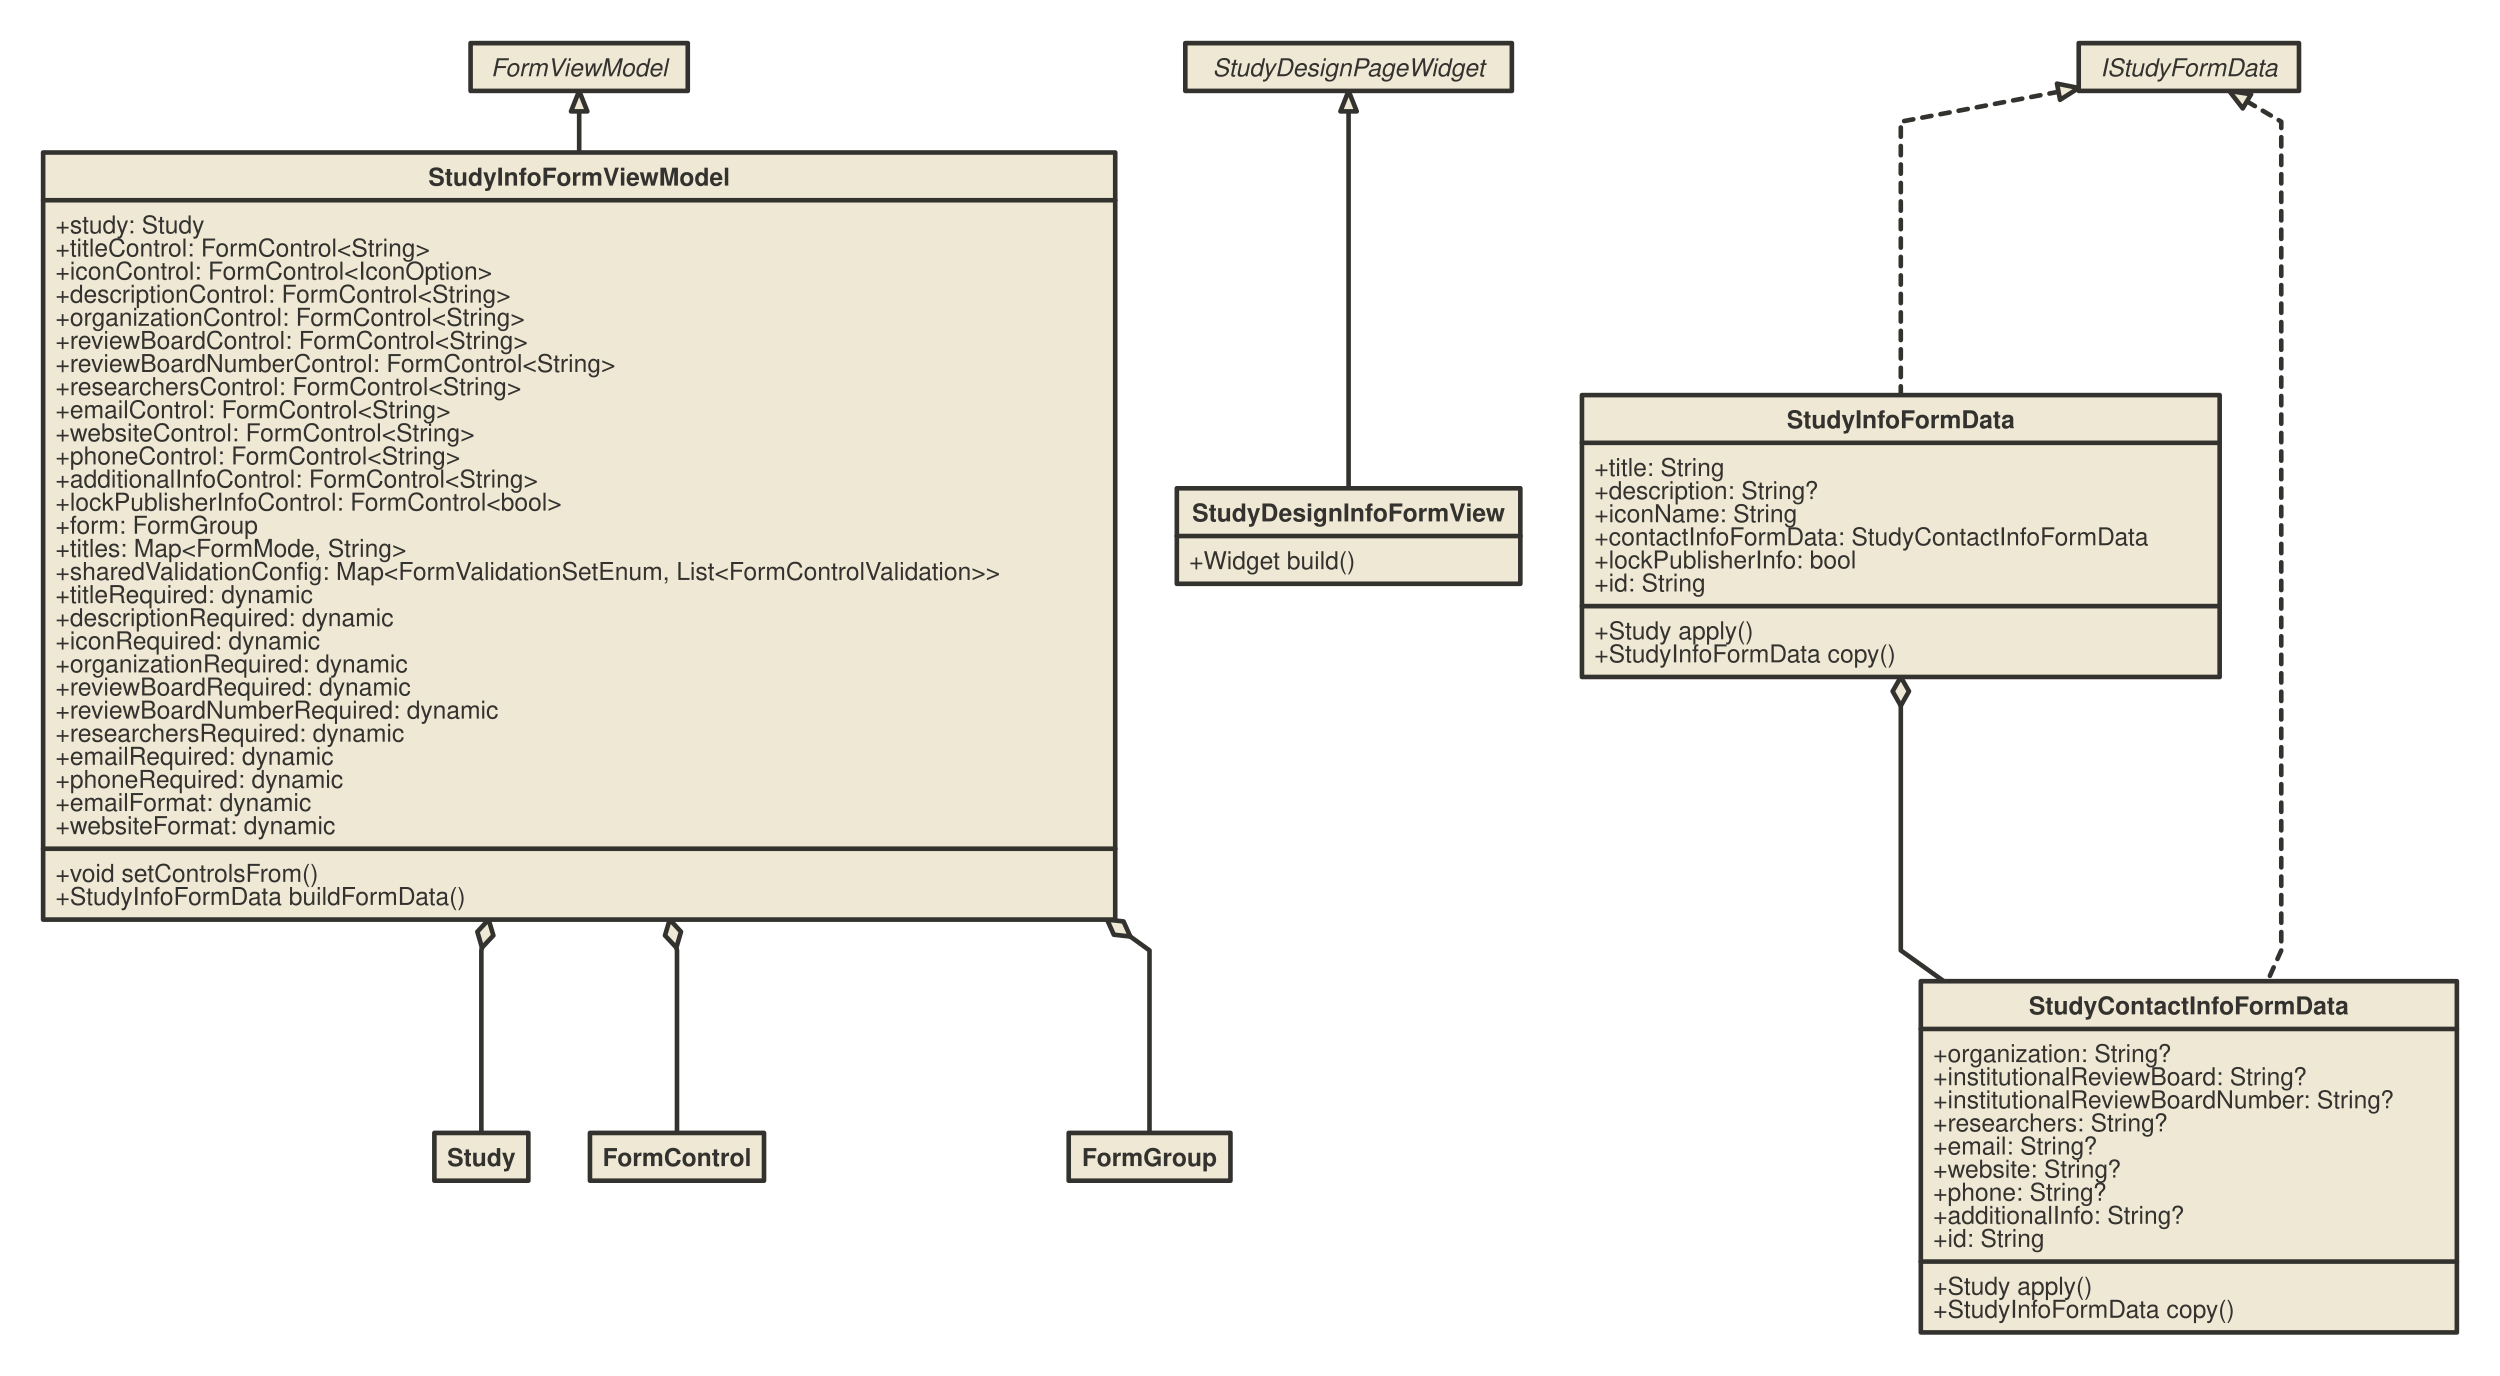
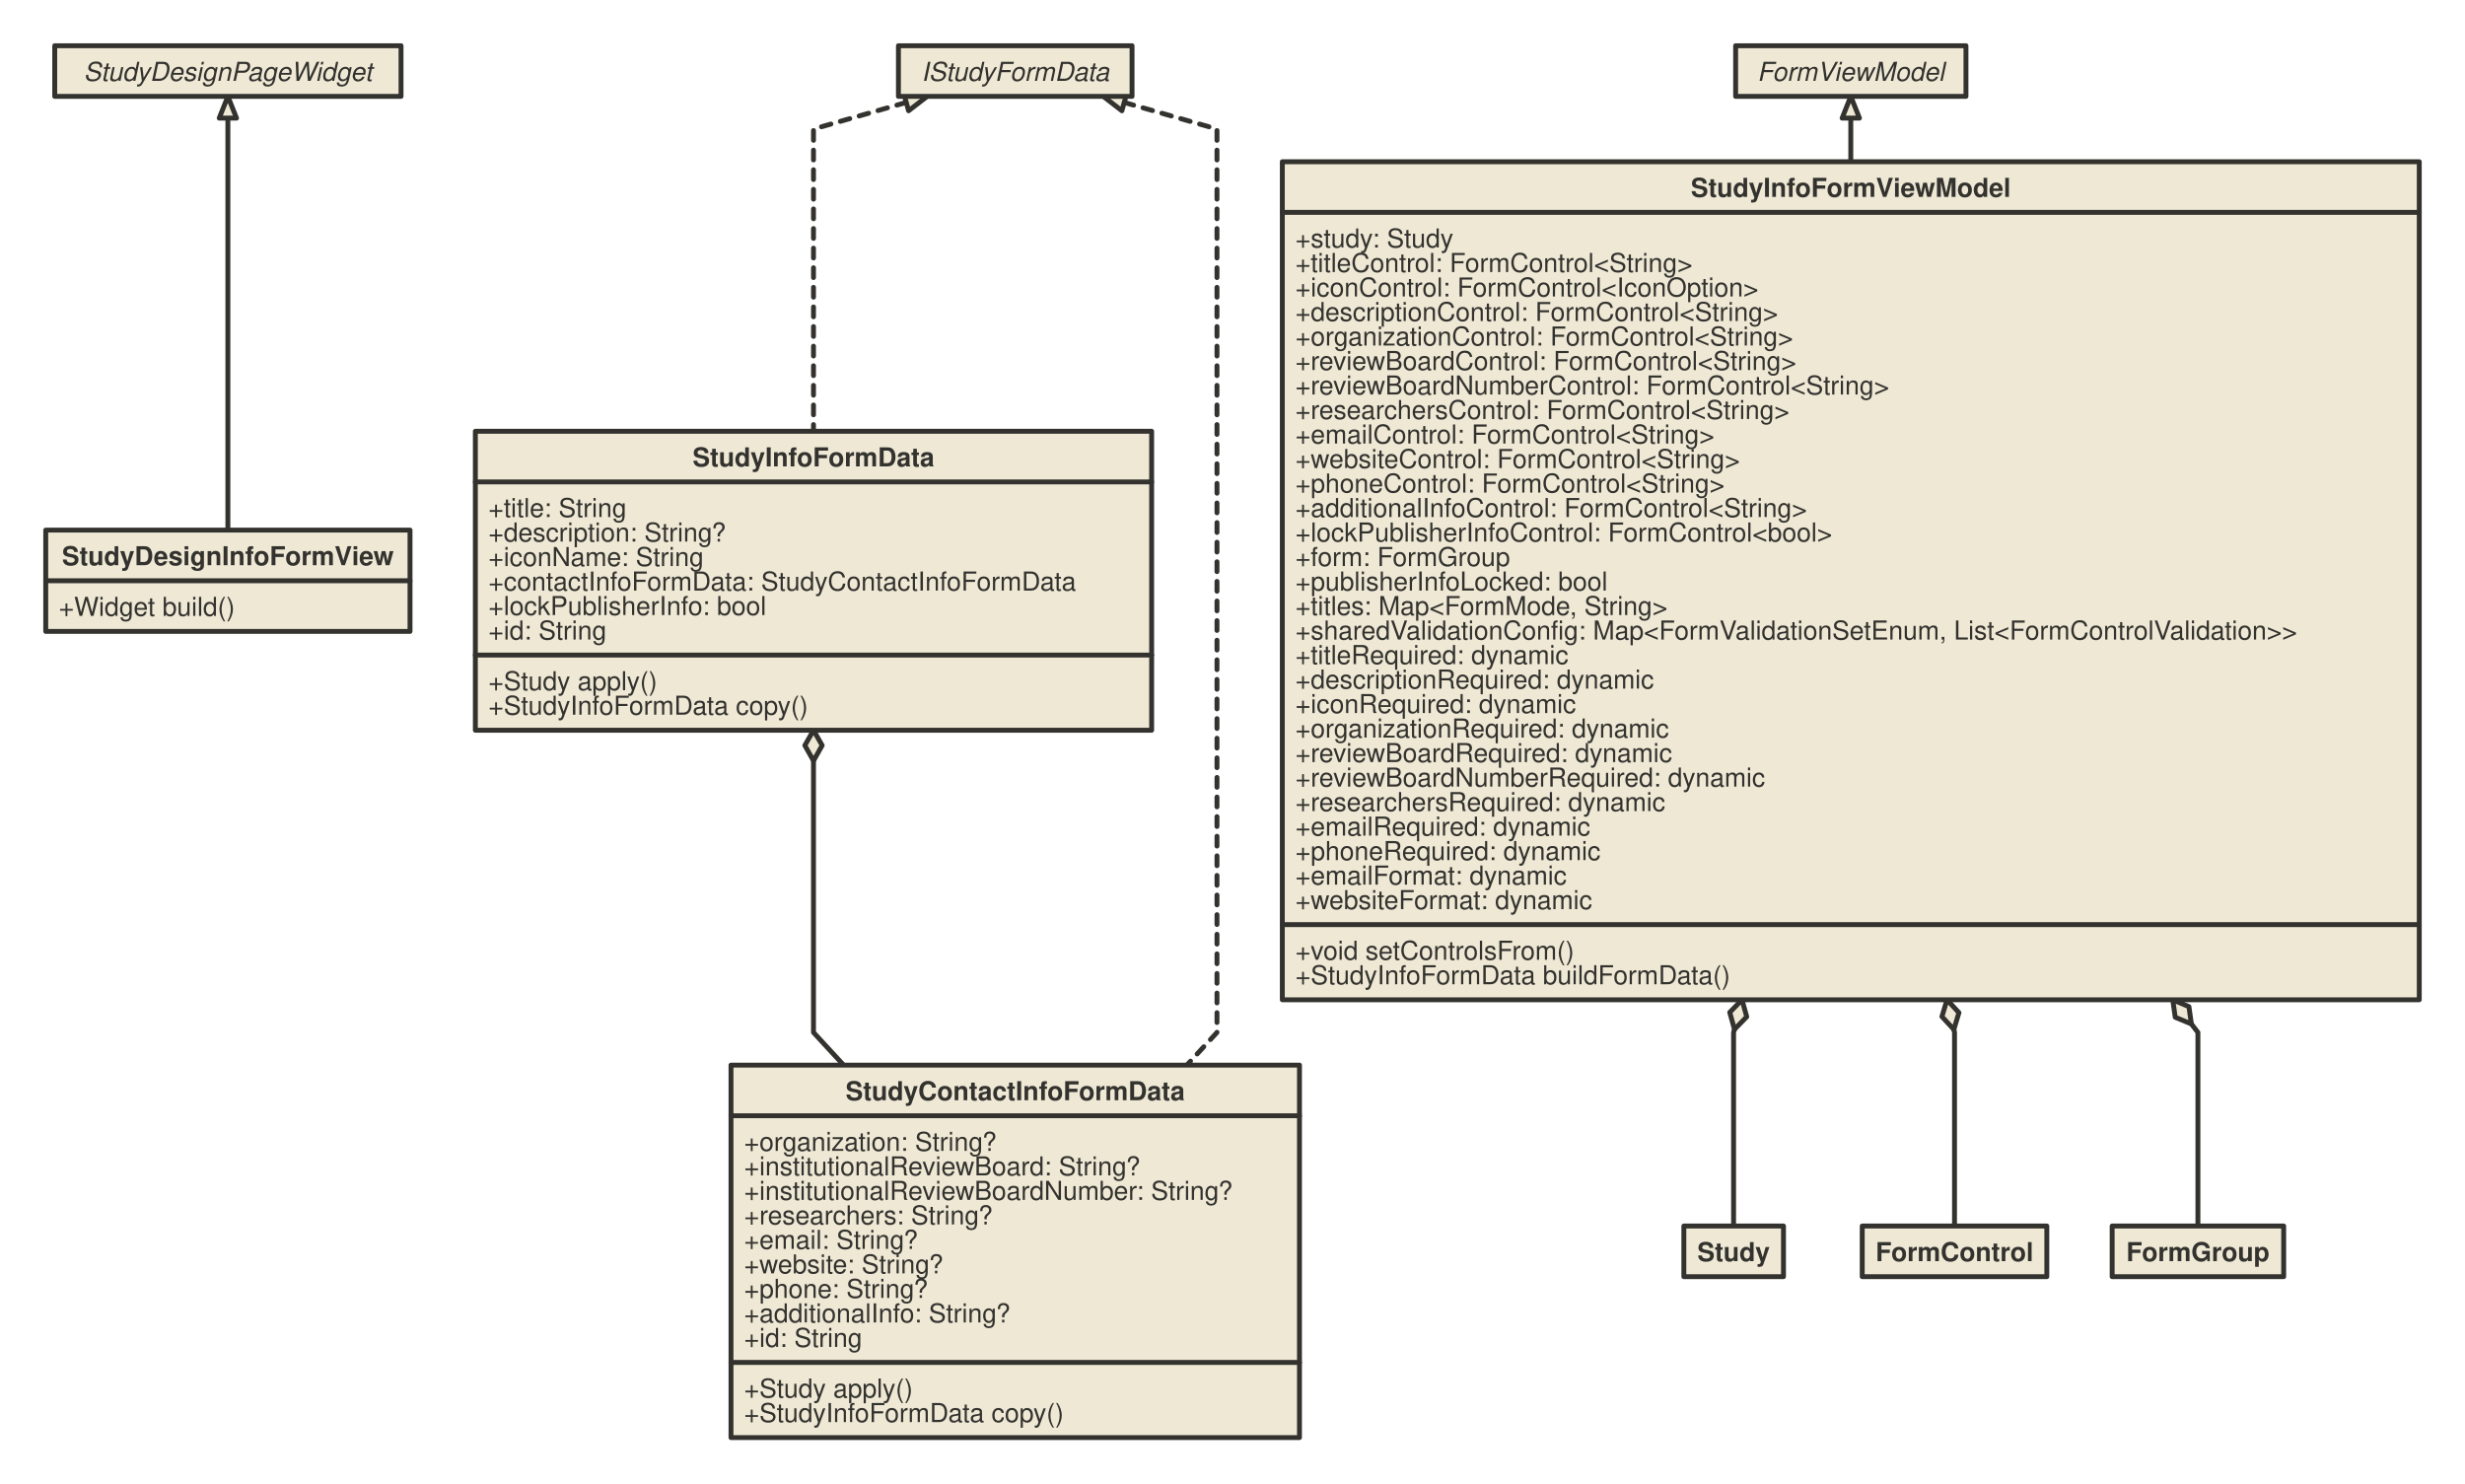
- <svg xmlns="http://www.w3.org/2000/svg" version="1.1" baseProfile="full" width="1623.0" height="893.0" viewbox="0 0 1623 893">
+ <svg xmlns="http://www.w3.org/2000/svg" version="1.1" baseProfile="full" width="1509.0" height="908.0" viewbox="0 0 1509 908">
  <g stroke-width="1.0" text-align="left" font="12pt Helvetica, Arial, sans-serif" font-size="12pt" font-family="Helvetica" font-weight="bold" font-style="normal">
    <g font-family="Helvetica" font-size="12pt" font-weight="bold" font-style="normal" stroke-width="3.0" stroke-linejoin="round" stroke-linecap="round" stroke="#33322E">
      <g stroke="transparent" fill="transparent">
-         <rect x="0.0" y="0.0" height="893.0" width="1623.0" stroke="none" />
+         <rect x="0.0" y="0.0" height="908.0" width="1509.0" stroke="none" />
      </g>
      <g transform="translate(8, 8)" fill="#33322E">
        <g transform="translate(20, 20)" fill="#eee8d5" font-family="Helvetica" font-size="12pt" font-weight="normal" font-style="normal">
-           <path d="M284.9 587.2 L284.5 589 L284.5 707.5 L284.5 707.5 " fill="none" />
-           <g fill="#eee8d5">
-             <path d="M292.3 579.3 L284.9 587.2 L281.9 576.9 L289.2 569.0 Z" />
-           </g>
-           <path d="M411.1 587.2 L411.5 589 L411.5 707.5 L411.5 707.5 " fill="none" />
-           <g fill="#eee8d5">
-             <path d="M414.1 576.9 L411.1 587.2 L403.7 579.3 L406.8 569.0 Z" />
-           </g>
-           <path d="M705.8 580.0 L718.25 589 L718.25 707.5 L718.3 707.5 " fill="none" />
-           <g fill="#eee8d5">
-             <path d="M701.4 570.2 L705.8 580.0 L695.1 578.8 L690.7 569.0 Z" />
-           </g>
-           <path d="M348.0 44.3 L348 51 L348 71 L348.0 71.0 " fill="none" />
-           <path d="M353.3 44.3 L348.0 44.3 L342.7 44.3 L348.0 31.0 Z" />
-           <path d="M847.5 44.3 L847.5 51 L847.5 289 L847.5 289.0 " fill="none" />
-           <path d="M852.8 44.3 L847.5 44.3 L842.2 44.3 L847.5 31.0 Z" />
-           <path d="M1206.0 430.2 L1206 589 L1233.91 609 L1233.9 609.0 " fill="none" />
-           <g fill="#eee8d5">
-             <path d="M1211.3 420.8 L1206.0 430.2 L1200.7 420.8 L1206.0 411.5 Z" />
+           <path d="M111.5 44.3 L111.5 51 L111.5 296.5 L111.5 296.5 " fill="none" />
+           <path d="M116.8 44.3 L111.5 44.3 L106.2 44.3 L111.5 31.0 Z" />
+           <path d="M470.0 437.7 L470 604 L488.433 624 L488.4 624.0 " fill="none" />
+           <g fill="#eee8d5">
+             <path d="M475.3 428.3 L470.0 437.7 L464.7 428.3 L470.0 419.0 Z" />
          </g>
          <g stroke-dasharray="6 6">
-             <path d="M1308.4 31.6 L1206 51 L1206 228.5 L1206.0 228.5 " fill="none" />
-           </g>
-           <path d="M1309.4 36.8 L1308.4 31.6 L1307.4 26.3 L1321.5 29.1 Z" />
+             <path d="M526.8 34.7 L470 51 L470 236 L470.0 236.0 " fill="none" />
+           </g>
+           <path d="M528.2 39.8 L526.8 34.7 L525.3 29.6 L539.6 31.0 Z" />
          <g stroke-dasharray="6 6">
-             <path d="M1430.7 37.8 L1453 51 L1453 320 L1453 320 L1453 589 L1453 589 L1444.045 609 L1444.0 609.0 " fill="none" />
-           </g>
-           <path d="M1433.4 33.2 L1430.7 37.8 L1428.0 42.4 L1419.2 31.0 Z" />
+             <path d="M660.2 34.7 L717 51 L717 327.5 L717 327.5 L717 604 L717 604 L698.567 624 L698.6 624.0 " fill="none" />
+           </g>
+           <path d="M661.7 29.6 L660.2 34.7 L658.8 39.8 L647.4 31.0 Z" />
+           <path d="M1033.8 602.1 L1033.25 604 L1033.25 722.5 L1033.3 722.5 " fill="none" />
+           <g fill="#eee8d5">
+             <path d="M1041.3 594.4 L1033.8 602.1 L1030.9 591.7 L1038.4 584.0 Z" />
+           </g>
+           <path d="M1168.1 602.2 L1168.5 604 L1168.5 722.5 L1168.5 722.5 " fill="none" />
+           <g fill="#eee8d5">
+             <path d="M1171.2 591.9 L1168.1 602.2 L1160.8 594.3 L1163.9 584.0 Z" />
+           </g>
+           <path d="M1313.5 598.8 L1317.5 604 L1317.5 722.5 L1317.5 722.5 " fill="none" />
+           <g fill="#eee8d5">
+             <path d="M1312.0 588.2 L1313.5 598.8 L1303.6 594.7 L1302.1 584.0 Z" />
+           </g>
+           <path d="M1105.0 44.3 L1105 51 L1105 71 L1105.0 71.0 " fill="none" />
+           <path d="M1110.3 44.3 L1105.0 44.3 L1099.7 44.3 L1105.0 31.0 Z" />
+           <g data-name="StudyDesignInfoFormView">
+             <g fill="#eee8d5" stroke="#33322E" data-name="StudyDesignInfoFormView">
+               <rect x="0.0" y="296.5" height="62.0" width="223.0" data-name="StudyDesignInfoFormView" />
+               <path d="M0.0 327.5 L223.0 327.5" fill="none" data-name="StudyDesignInfoFormView" />
+             </g>
+             <g transform="translate(0, 296.5)" font-family="Helvetica" font-size="12pt" font-weight="bold" font-style="normal" data-name="StudyDesignInfoFormView">
+               <g transform="translate(8, 8)" fill="#33322E" text-align="center" data-name="StudyDesignInfoFormView">
+                 <text x="103.5" y="13.5" stroke="none" text-anchor="middle" data-name="StudyDesignInfoFormView">StudyDesignInfoFormView</text>
+               </g>
+             </g>
+             <g transform="translate(0, 327.5)" font-family="Helvetica" font-size="12pt" font-weight="normal" font-style="normal" data-name="StudyDesignInfoFormView">
+               <g transform="translate(8, 8)" fill="#33322E" text-align="left" data-name="StudyDesignInfoFormView">
+                 <text x="0.0" y="13.5" stroke="none" data-name="StudyDesignInfoFormView">+Widget build()</text>
+               </g>
+             </g>
+           </g>
+           <g data-name="StudyDesignPageWidget">
+             <g fill="#eee8d5" stroke="#33322E" data-name="StudyDesignPageWidget">
+               <rect x="5.5" y="0.0" height="31.0" width="212.0" data-name="StudyDesignPageWidget" />
+             </g>
+             <g transform="translate(5.5, 0)" font-family="Helvetica" font-size="12pt" font-weight="normal" font-style="italic" data-name="StudyDesignPageWidget">
+               <g transform="translate(8, 8)" fill="#33322E" text-align="center" data-name="StudyDesignPageWidget">
+                 <text x="98.0" y="13.5" stroke="none" text-anchor="middle" data-name="StudyDesignPageWidget">StudyDesignPageWidget</text>
+               </g>
+             </g>
+           </g>
+           <g data-name="StudyInfoFormData">
+             <g fill="#eee8d5" stroke="#33322E" data-name="StudyInfoFormData">
+               <rect x="263.0" y="236.0" height="183.0" width="414.0" data-name="StudyInfoFormData" />
+               <path d="M263.0 267.0 L677.0 267.0" fill="none" data-name="StudyInfoFormData" />
+               <path d="M263.0 373.0 L677.0 373.0" fill="none" data-name="StudyInfoFormData" />
+             </g>
+             <g transform="translate(263, 236)" font-family="Helvetica" font-size="12pt" font-weight="bold" font-style="normal" data-name="StudyInfoFormData">
+               <g transform="translate(8, 8)" fill="#33322E" text-align="center" data-name="StudyInfoFormData">
+                 <text x="199.0" y="13.5" stroke="none" text-anchor="middle" data-name="StudyInfoFormData">StudyInfoFormData</text>
+               </g>
+             </g>
+             <g transform="translate(263, 267)" font-family="Helvetica" font-size="12pt" font-weight="normal" font-style="normal" data-name="StudyInfoFormData">
+               <g transform="translate(8, 8)" fill="#33322E" text-align="left" data-name="StudyInfoFormData">
+                 <text x="0.0" y="13.5" stroke="none" data-name="StudyInfoFormData">+title: String</text>
+                 <text x="0.0" y="28.5" stroke="none" data-name="StudyInfoFormData">+description: String?</text>
+                 <text x="0.0" y="43.5" stroke="none" data-name="StudyInfoFormData">+iconName: String</text>
+                 <text x="0.0" y="58.5" stroke="none" data-name="StudyInfoFormData">+contactInfoFormData: StudyContactInfoFormData</text>
+                 <text x="0.0" y="73.5" stroke="none" data-name="StudyInfoFormData">+lockPublisherInfo: bool</text>
+                 <text x="0.0" y="88.5" stroke="none" data-name="StudyInfoFormData">+id: String</text>
+               </g>
+             </g>
+             <g transform="translate(263, 373)" font-family="Helvetica" font-size="12pt" font-weight="normal" font-style="normal" data-name="StudyInfoFormData">
+               <g transform="translate(8, 8)" fill="#33322E" text-align="left" data-name="StudyInfoFormData">
+                 <text x="0.0" y="13.5" stroke="none" data-name="StudyInfoFormData">+Study apply()</text>
+                 <text x="0.0" y="28.5" stroke="none" data-name="StudyInfoFormData">+StudyInfoFormData copy()</text>
+               </g>
+             </g>
+           </g>
+           <g data-name="StudyContactInfoFormData">
+             <g fill="#eee8d5" stroke="#33322E" data-name="StudyContactInfoFormData">
+               <rect x="419.5" y="624.0" height="228.0" width="348.0" data-name="StudyContactInfoFormData" />
+               <path d="M419.5 655.0 L767.5 655.0" fill="none" data-name="StudyContactInfoFormData" />
+               <path d="M419.5 806.0 L767.5 806.0" fill="none" data-name="StudyContactInfoFormData" />
+             </g>
+             <g transform="translate(419.5, 624)" font-family="Helvetica" font-size="12pt" font-weight="bold" font-style="normal" data-name="StudyContactInfoFormData">
+               <g transform="translate(8, 8)" fill="#33322E" text-align="center" data-name="StudyContactInfoFormData">
+                 <text x="166.0" y="13.5" stroke="none" text-anchor="middle" data-name="StudyContactInfoFormData">StudyContactInfoFormData</text>
+               </g>
+             </g>
+             <g transform="translate(419.5, 655)" font-family="Helvetica" font-size="12pt" font-weight="normal" font-style="normal" data-name="StudyContactInfoFormData">
+               <g transform="translate(8, 8)" fill="#33322E" text-align="left" data-name="StudyContactInfoFormData">
+                 <text x="0.0" y="13.5" stroke="none" data-name="StudyContactInfoFormData">+organization: String?</text>
+                 <text x="0.0" y="28.5" stroke="none" data-name="StudyContactInfoFormData">+institutionalReviewBoard: String?</text>
+                 <text x="0.0" y="43.5" stroke="none" data-name="StudyContactInfoFormData">+institutionalReviewBoardNumber: String?</text>
+                 <text x="0.0" y="58.5" stroke="none" data-name="StudyContactInfoFormData">+researchers: String?</text>
+                 <text x="0.0" y="73.5" stroke="none" data-name="StudyContactInfoFormData">+email: String?</text>
+                 <text x="0.0" y="88.5" stroke="none" data-name="StudyContactInfoFormData">+website: String?</text>
+                 <text x="0.0" y="103.5" stroke="none" data-name="StudyContactInfoFormData">+phone: String?</text>
+                 <text x="0.0" y="118.5" stroke="none" data-name="StudyContactInfoFormData">+additionalInfo: String?</text>
+                 <text x="0.0" y="133.5" stroke="none" data-name="StudyContactInfoFormData">+id: String</text>
+               </g>
+             </g>
+             <g transform="translate(419.5, 806)" font-family="Helvetica" font-size="12pt" font-weight="normal" font-style="normal" data-name="StudyContactInfoFormData">
+               <g transform="translate(8, 8)" fill="#33322E" text-align="left" data-name="StudyContactInfoFormData">
+                 <text x="0.0" y="13.5" stroke="none" data-name="StudyContactInfoFormData">+Study apply()</text>
+                 <text x="0.0" y="28.5" stroke="none" data-name="StudyContactInfoFormData">+StudyInfoFormData copy()</text>
+               </g>
+             </g>
+           </g>
+           <g data-name="IStudyFormData">
+             <g fill="#eee8d5" stroke="#33322E" data-name="IStudyFormData">
+               <rect x="522.0" y="0.0" height="31.0" width="143.0" data-name="IStudyFormData" />
+             </g>
+             <g transform="translate(522, 0)" font-family="Helvetica" font-size="12pt" font-weight="normal" font-style="italic" data-name="IStudyFormData">
+               <g transform="translate(8, 8)" fill="#33322E" text-align="center" data-name="IStudyFormData">
+                 <text x="63.5" y="13.5" stroke="none" text-anchor="middle" data-name="IStudyFormData">IStudyFormData</text>
+               </g>
+             </g>
+           </g>
          <g data-name="StudyInfoFormViewModel">
            <g fill="#eee8d5" stroke="#33322E" data-name="StudyInfoFormViewModel">
-               <rect x="0.0" y="71.0" height="498.0" width="696.0" data-name="StudyInfoFormViewModel" />
-               <path d="M0.0 102.0 L696.0 102.0" fill="none" data-name="StudyInfoFormViewModel" />
-               <path d="M0.0 523.0 L696.0 523.0" fill="none" data-name="StudyInfoFormViewModel" />
-             </g>
-             <g transform="translate(0, 71)" font-family="Helvetica" font-size="12pt" font-weight="bold" font-style="normal" data-name="StudyInfoFormViewModel">
+               <rect x="757.0" y="71.0" height="513.0" width="696.0" data-name="StudyInfoFormViewModel" />
+               <path d="M757.0 102.0 L1453.0 102.0" fill="none" data-name="StudyInfoFormViewModel" />
+               <path d="M757.0 538.0 L1453.0 538.0" fill="none" data-name="StudyInfoFormViewModel" />
+             </g>
+             <g transform="translate(757, 71)" font-family="Helvetica" font-size="12pt" font-weight="bold" font-style="normal" data-name="StudyInfoFormViewModel">
              <g transform="translate(8, 8)" fill="#33322E" text-align="center" data-name="StudyInfoFormViewModel">
                <text x="340.0" y="13.5" stroke="none" text-anchor="middle" data-name="StudyInfoFormViewModel">StudyInfoFormViewModel</text>
              </g>
            </g>
-             <g transform="translate(0, 102)" font-family="Helvetica" font-size="12pt" font-weight="normal" font-style="normal" data-name="StudyInfoFormViewModel">
+             <g transform="translate(757, 102)" font-family="Helvetica" font-size="12pt" font-weight="normal" font-style="normal" data-name="StudyInfoFormViewModel">
              <g transform="translate(8, 8)" fill="#33322E" text-align="left" data-name="StudyInfoFormViewModel">
                <text x="0.0" y="13.5" stroke="none" data-name="StudyInfoFormViewModel">+study: Study</text>
                <text x="0.0" y="28.5" stroke="none" data-name="StudyInfoFormViewModel">+titleControl: FormControl&lt;String&gt;</text>
                <text x="0.0" y="43.5" stroke="none" data-name="StudyInfoFormViewModel">+iconControl: FormControl&lt;IconOption&gt;</text>
                <text x="0.0" y="58.5" stroke="none" data-name="StudyInfoFormViewModel">+descriptionControl: FormControl&lt;String&gt;</text>
                <text x="0.0" y="73.5" stroke="none" data-name="StudyInfoFormViewModel">+organizationControl: FormControl&lt;String&gt;</text>
                <text x="0.0" y="88.5" stroke="none" data-name="StudyInfoFormViewModel">+reviewBoardControl: FormControl&lt;String&gt;</text>
                <text x="0.0" y="103.5" stroke="none" data-name="StudyInfoFormViewModel">+reviewBoardNumberControl: FormControl&lt;String&gt;</text>
                <text x="0.0" y="118.5" stroke="none" data-name="StudyInfoFormViewModel">+researchersControl: FormControl&lt;String&gt;</text>
                <text x="0.0" y="133.5" stroke="none" data-name="StudyInfoFormViewModel">+emailControl: FormControl&lt;String&gt;</text>
                <text x="0.0" y="148.5" stroke="none" data-name="StudyInfoFormViewModel">+websiteControl: FormControl&lt;String&gt;</text>
                <text x="0.0" y="163.5" stroke="none" data-name="StudyInfoFormViewModel">+phoneControl: FormControl&lt;String&gt;</text>
                <text x="0.0" y="178.5" stroke="none" data-name="StudyInfoFormViewModel">+additionalInfoControl: FormControl&lt;String&gt;</text>
                <text x="0.0" y="193.5" stroke="none" data-name="StudyInfoFormViewModel">+lockPublisherInfoControl: FormControl&lt;bool&gt;</text>
                <text x="0.0" y="208.5" stroke="none" data-name="StudyInfoFormViewModel">+form: FormGroup</text>
-                 <text x="0.0" y="223.5" stroke="none" data-name="StudyInfoFormViewModel">+titles: Map&lt;FormMode, String&gt;</text>
-                 <text x="0.0" y="238.5" stroke="none" data-name="StudyInfoFormViewModel">+sharedValidationConfig: Map&lt;FormValidationSetEnum, List&lt;FormControlValidation&gt;&gt;</text>
-                 <text x="0.0" y="253.5" stroke="none" data-name="StudyInfoFormViewModel">+titleRequired: dynamic</text>
-                 <text x="0.0" y="268.5" stroke="none" data-name="StudyInfoFormViewModel">+descriptionRequired: dynamic</text>
-                 <text x="0.0" y="283.5" stroke="none" data-name="StudyInfoFormViewModel">+iconRequired: dynamic</text>
-                 <text x="0.0" y="298.5" stroke="none" data-name="StudyInfoFormViewModel">+organizationRequired: dynamic</text>
-                 <text x="0.0" y="313.5" stroke="none" data-name="StudyInfoFormViewModel">+reviewBoardRequired: dynamic</text>
-                 <text x="0.0" y="328.5" stroke="none" data-name="StudyInfoFormViewModel">+reviewBoardNumberRequired: dynamic</text>
-                 <text x="0.0" y="343.5" stroke="none" data-name="StudyInfoFormViewModel">+researchersRequired: dynamic</text>
-                 <text x="0.0" y="358.5" stroke="none" data-name="StudyInfoFormViewModel">+emailRequired: dynamic</text>
-                 <text x="0.0" y="373.5" stroke="none" data-name="StudyInfoFormViewModel">+phoneRequired: dynamic</text>
-                 <text x="0.0" y="388.5" stroke="none" data-name="StudyInfoFormViewModel">+emailFormat: dynamic</text>
-                 <text x="0.0" y="403.5" stroke="none" data-name="StudyInfoFormViewModel">+websiteFormat: dynamic</text>
-               </g>
-             </g>
-             <g transform="translate(0, 523)" font-family="Helvetica" font-size="12pt" font-weight="normal" font-style="normal" data-name="StudyInfoFormViewModel">
+                 <text x="0.0" y="223.5" stroke="none" data-name="StudyInfoFormViewModel">+publisherInfoLocked: bool</text>
+                 <text x="0.0" y="238.5" stroke="none" data-name="StudyInfoFormViewModel">+titles: Map&lt;FormMode, String&gt;</text>
+                 <text x="0.0" y="253.5" stroke="none" data-name="StudyInfoFormViewModel">+sharedValidationConfig: Map&lt;FormValidationSetEnum, List&lt;FormControlValidation&gt;&gt;</text>
+                 <text x="0.0" y="268.5" stroke="none" data-name="StudyInfoFormViewModel">+titleRequired: dynamic</text>
+                 <text x="0.0" y="283.5" stroke="none" data-name="StudyInfoFormViewModel">+descriptionRequired: dynamic</text>
+                 <text x="0.0" y="298.5" stroke="none" data-name="StudyInfoFormViewModel">+iconRequired: dynamic</text>
+                 <text x="0.0" y="313.5" stroke="none" data-name="StudyInfoFormViewModel">+organizationRequired: dynamic</text>
+                 <text x="0.0" y="328.5" stroke="none" data-name="StudyInfoFormViewModel">+reviewBoardRequired: dynamic</text>
+                 <text x="0.0" y="343.5" stroke="none" data-name="StudyInfoFormViewModel">+reviewBoardNumberRequired: dynamic</text>
+                 <text x="0.0" y="358.5" stroke="none" data-name="StudyInfoFormViewModel">+researchersRequired: dynamic</text>
+                 <text x="0.0" y="373.5" stroke="none" data-name="StudyInfoFormViewModel">+emailRequired: dynamic</text>
+                 <text x="0.0" y="388.5" stroke="none" data-name="StudyInfoFormViewModel">+phoneRequired: dynamic</text>
+                 <text x="0.0" y="403.5" stroke="none" data-name="StudyInfoFormViewModel">+emailFormat: dynamic</text>
+                 <text x="0.0" y="418.5" stroke="none" data-name="StudyInfoFormViewModel">+websiteFormat: dynamic</text>
+               </g>
+             </g>
+             <g transform="translate(757, 538)" font-family="Helvetica" font-size="12pt" font-weight="normal" font-style="normal" data-name="StudyInfoFormViewModel">
              <g transform="translate(8, 8)" fill="#33322E" text-align="left" data-name="StudyInfoFormViewModel">
                <text x="0.0" y="13.5" stroke="none" data-name="StudyInfoFormViewModel">+void setControlsFrom()</text>
                <text x="0.0" y="28.5" stroke="none" data-name="StudyInfoFormViewModel">+StudyInfoFormData buildFormData()</text>
              </g>
            </g>
          </g>
          <g data-name="Study">
            <g fill="#eee8d5" stroke="#33322E" data-name="Study">
-               <rect x="254.0" y="707.5" height="31.0" width="61.0" data-name="Study" />
-             </g>
-             <g transform="translate(254, 707.5)" font-family="Helvetica" font-size="12pt" font-weight="bold" font-style="normal" data-name="Study">
+               <rect x="1002.8" y="722.5" height="31.0" width="61.0" data-name="Study" />
+             </g>
+             <g transform="translate(1002.75, 722.5)" font-family="Helvetica" font-size="12pt" font-weight="bold" font-style="normal" data-name="Study">
              <g transform="translate(8, 8)" fill="#33322E" text-align="center" data-name="Study">
                <text x="22.5" y="13.5" stroke="none" text-anchor="middle" data-name="Study">Study</text>
              </g>
            </g>
          </g>
          <g data-name="FormControl">
            <g fill="#eee8d5" stroke="#33322E" data-name="FormControl">
-               <rect x="355.0" y="707.5" height="31.0" width="113.0" data-name="FormControl" />
-             </g>
-             <g transform="translate(355, 707.5)" font-family="Helvetica" font-size="12pt" font-weight="bold" font-style="normal" data-name="FormControl">
+               <rect x="1112.0" y="722.5" height="31.0" width="113.0" data-name="FormControl" />
+             </g>
+             <g transform="translate(1112, 722.5)" font-family="Helvetica" font-size="12pt" font-weight="bold" font-style="normal" data-name="FormControl">
              <g transform="translate(8, 8)" fill="#33322E" text-align="center" data-name="FormControl">
                <text x="48.5" y="13.5" stroke="none" text-anchor="middle" data-name="FormControl">FormControl</text>
              </g>
            </g>
          </g>
          <g data-name="FormGroup">
            <g fill="#eee8d5" stroke="#33322E" data-name="FormGroup">
-               <rect x="665.8" y="707.5" height="31.0" width="105.0" data-name="FormGroup" />
-             </g>
-             <g transform="translate(665.75, 707.5)" font-family="Helvetica" font-size="12pt" font-weight="bold" font-style="normal" data-name="FormGroup">
+               <rect x="1265.0" y="722.5" height="31.0" width="105.0" data-name="FormGroup" />
+             </g>
+             <g transform="translate(1265, 722.5)" font-family="Helvetica" font-size="12pt" font-weight="bold" font-style="normal" data-name="FormGroup">
              <g transform="translate(8, 8)" fill="#33322E" text-align="center" data-name="FormGroup">
                <text x="44.5" y="13.5" stroke="none" text-anchor="middle" data-name="FormGroup">FormGroup</text>
              </g>
            </g>
          </g>
          <g data-name="FormViewModel">
            <g fill="#eee8d5" stroke="#33322E" data-name="FormViewModel">
-               <rect x="277.5" y="0.0" height="31.0" width="141.0" data-name="FormViewModel" />
-             </g>
-             <g transform="translate(277.5, 0)" font-family="Helvetica" font-size="12pt" font-weight="normal" font-style="italic" data-name="FormViewModel">
+               <rect x="1034.5" y="0.0" height="31.0" width="141.0" data-name="FormViewModel" />
+             </g>
+             <g transform="translate(1034.5, 0)" font-family="Helvetica" font-size="12pt" font-weight="normal" font-style="italic" data-name="FormViewModel">
              <g transform="translate(8, 8)" fill="#33322E" text-align="center" data-name="FormViewModel">
                <text x="62.5" y="13.5" stroke="none" text-anchor="middle" data-name="FormViewModel">FormViewModel</text>
-               </g>
-             </g>
-           </g>
-           <g data-name="StudyDesignInfoFormView">
-             <g fill="#eee8d5" stroke="#33322E" data-name="StudyDesignInfoFormView">
-               <rect x="736.0" y="289.0" height="62.0" width="223.0" data-name="StudyDesignInfoFormView" />
-               <path d="M736.0 320.0 L959.0 320.0" fill="none" data-name="StudyDesignInfoFormView" />
-             </g>
-             <g transform="translate(736, 289)" font-family="Helvetica" font-size="12pt" font-weight="bold" font-style="normal" data-name="StudyDesignInfoFormView">
-               <g transform="translate(8, 8)" fill="#33322E" text-align="center" data-name="StudyDesignInfoFormView">
-                 <text x="103.5" y="13.5" stroke="none" text-anchor="middle" data-name="StudyDesignInfoFormView">StudyDesignInfoFormView</text>
-               </g>
-             </g>
-             <g transform="translate(736, 320)" font-family="Helvetica" font-size="12pt" font-weight="normal" font-style="normal" data-name="StudyDesignInfoFormView">
-               <g transform="translate(8, 8)" fill="#33322E" text-align="left" data-name="StudyDesignInfoFormView">
-                 <text x="0.0" y="13.5" stroke="none" data-name="StudyDesignInfoFormView">+Widget build()</text>
-               </g>
-             </g>
-           </g>
-           <g data-name="StudyDesignPageWidget">
-             <g fill="#eee8d5" stroke="#33322E" data-name="StudyDesignPageWidget">
-               <rect x="741.5" y="0.0" height="31.0" width="212.0" data-name="StudyDesignPageWidget" />
-             </g>
-             <g transform="translate(741.5, 0)" font-family="Helvetica" font-size="12pt" font-weight="normal" font-style="italic" data-name="StudyDesignPageWidget">
-               <g transform="translate(8, 8)" fill="#33322E" text-align="center" data-name="StudyDesignPageWidget">
-                 <text x="98.0" y="13.5" stroke="none" text-anchor="middle" data-name="StudyDesignPageWidget">StudyDesignPageWidget</text>
-               </g>
-             </g>
-           </g>
-           <g data-name="StudyInfoFormData">
-             <g fill="#eee8d5" stroke="#33322E" data-name="StudyInfoFormData">
-               <rect x="999.0" y="228.5" height="183.0" width="414.0" data-name="StudyInfoFormData" />
-               <path d="M999.0 259.5 L1413.0 259.5" fill="none" data-name="StudyInfoFormData" />
-               <path d="M999.0 365.5 L1413.0 365.5" fill="none" data-name="StudyInfoFormData" />
-             </g>
-             <g transform="translate(999, 228.5)" font-family="Helvetica" font-size="12pt" font-weight="bold" font-style="normal" data-name="StudyInfoFormData">
-               <g transform="translate(8, 8)" fill="#33322E" text-align="center" data-name="StudyInfoFormData">
-                 <text x="199.0" y="13.5" stroke="none" text-anchor="middle" data-name="StudyInfoFormData">StudyInfoFormData</text>
-               </g>
-             </g>
-             <g transform="translate(999, 259.5)" font-family="Helvetica" font-size="12pt" font-weight="normal" font-style="normal" data-name="StudyInfoFormData">
-               <g transform="translate(8, 8)" fill="#33322E" text-align="left" data-name="StudyInfoFormData">
-                 <text x="0.0" y="13.5" stroke="none" data-name="StudyInfoFormData">+title: String</text>
-                 <text x="0.0" y="28.5" stroke="none" data-name="StudyInfoFormData">+description: String?</text>
-                 <text x="0.0" y="43.5" stroke="none" data-name="StudyInfoFormData">+iconName: String</text>
-                 <text x="0.0" y="58.5" stroke="none" data-name="StudyInfoFormData">+contactInfoFormData: StudyContactInfoFormData</text>
-                 <text x="0.0" y="73.5" stroke="none" data-name="StudyInfoFormData">+lockPublisherInfo: bool</text>
-                 <text x="0.0" y="88.5" stroke="none" data-name="StudyInfoFormData">+id: String</text>
-               </g>
-             </g>
-             <g transform="translate(999, 365.5)" font-family="Helvetica" font-size="12pt" font-weight="normal" font-style="normal" data-name="StudyInfoFormData">
-               <g transform="translate(8, 8)" fill="#33322E" text-align="left" data-name="StudyInfoFormData">
-                 <text x="0.0" y="13.5" stroke="none" data-name="StudyInfoFormData">+Study apply()</text>
-                 <text x="0.0" y="28.5" stroke="none" data-name="StudyInfoFormData">+StudyInfoFormData copy()</text>
-               </g>
-             </g>
-           </g>
-           <g data-name="StudyContactInfoFormData">
-             <g fill="#eee8d5" stroke="#33322E" data-name="StudyContactInfoFormData">
-               <rect x="1219.0" y="609.0" height="228.0" width="348.0" data-name="StudyContactInfoFormData" />
-               <path d="M1219.0 640.0 L1567.0 640.0" fill="none" data-name="StudyContactInfoFormData" />
-               <path d="M1219.0 791.0 L1567.0 791.0" fill="none" data-name="StudyContactInfoFormData" />
-             </g>
-             <g transform="translate(1219, 609)" font-family="Helvetica" font-size="12pt" font-weight="bold" font-style="normal" data-name="StudyContactInfoFormData">
-               <g transform="translate(8, 8)" fill="#33322E" text-align="center" data-name="StudyContactInfoFormData">
-                 <text x="166.0" y="13.5" stroke="none" text-anchor="middle" data-name="StudyContactInfoFormData">StudyContactInfoFormData</text>
-               </g>
-             </g>
-             <g transform="translate(1219, 640)" font-family="Helvetica" font-size="12pt" font-weight="normal" font-style="normal" data-name="StudyContactInfoFormData">
-               <g transform="translate(8, 8)" fill="#33322E" text-align="left" data-name="StudyContactInfoFormData">
-                 <text x="0.0" y="13.5" stroke="none" data-name="StudyContactInfoFormData">+organization: String?</text>
-                 <text x="0.0" y="28.5" stroke="none" data-name="StudyContactInfoFormData">+institutionalReviewBoard: String?</text>
-                 <text x="0.0" y="43.5" stroke="none" data-name="StudyContactInfoFormData">+institutionalReviewBoardNumber: String?</text>
-                 <text x="0.0" y="58.5" stroke="none" data-name="StudyContactInfoFormData">+researchers: String?</text>
-                 <text x="0.0" y="73.5" stroke="none" data-name="StudyContactInfoFormData">+email: String?</text>
-                 <text x="0.0" y="88.5" stroke="none" data-name="StudyContactInfoFormData">+website: String?</text>
-                 <text x="0.0" y="103.5" stroke="none" data-name="StudyContactInfoFormData">+phone: String?</text>
-                 <text x="0.0" y="118.5" stroke="none" data-name="StudyContactInfoFormData">+additionalInfo: String?</text>
-                 <text x="0.0" y="133.5" stroke="none" data-name="StudyContactInfoFormData">+id: String</text>
-               </g>
-             </g>
-             <g transform="translate(1219, 791)" font-family="Helvetica" font-size="12pt" font-weight="normal" font-style="normal" data-name="StudyContactInfoFormData">
-               <g transform="translate(8, 8)" fill="#33322E" text-align="left" data-name="StudyContactInfoFormData">
-                 <text x="0.0" y="13.5" stroke="none" data-name="StudyContactInfoFormData">+Study apply()</text>
-                 <text x="0.0" y="28.5" stroke="none" data-name="StudyContactInfoFormData">+StudyInfoFormData copy()</text>
-               </g>
-             </g>
-           </g>
-           <g data-name="IStudyFormData">
-             <g fill="#eee8d5" stroke="#33322E" data-name="IStudyFormData">
-               <rect x="1321.5" y="0.0" height="31.0" width="143.0" data-name="IStudyFormData" />
-             </g>
-             <g transform="translate(1321.5, 0)" font-family="Helvetica" font-size="12pt" font-weight="normal" font-style="italic" data-name="IStudyFormData">
-               <g transform="translate(8, 8)" fill="#33322E" text-align="center" data-name="IStudyFormData">
-                 <text x="63.5" y="13.5" stroke="none" text-anchor="middle" data-name="IStudyFormData">IStudyFormData</text>
              </g>
            </g>
          </g>
        </g>
      </g>
    </g>
  </g>
</svg>
